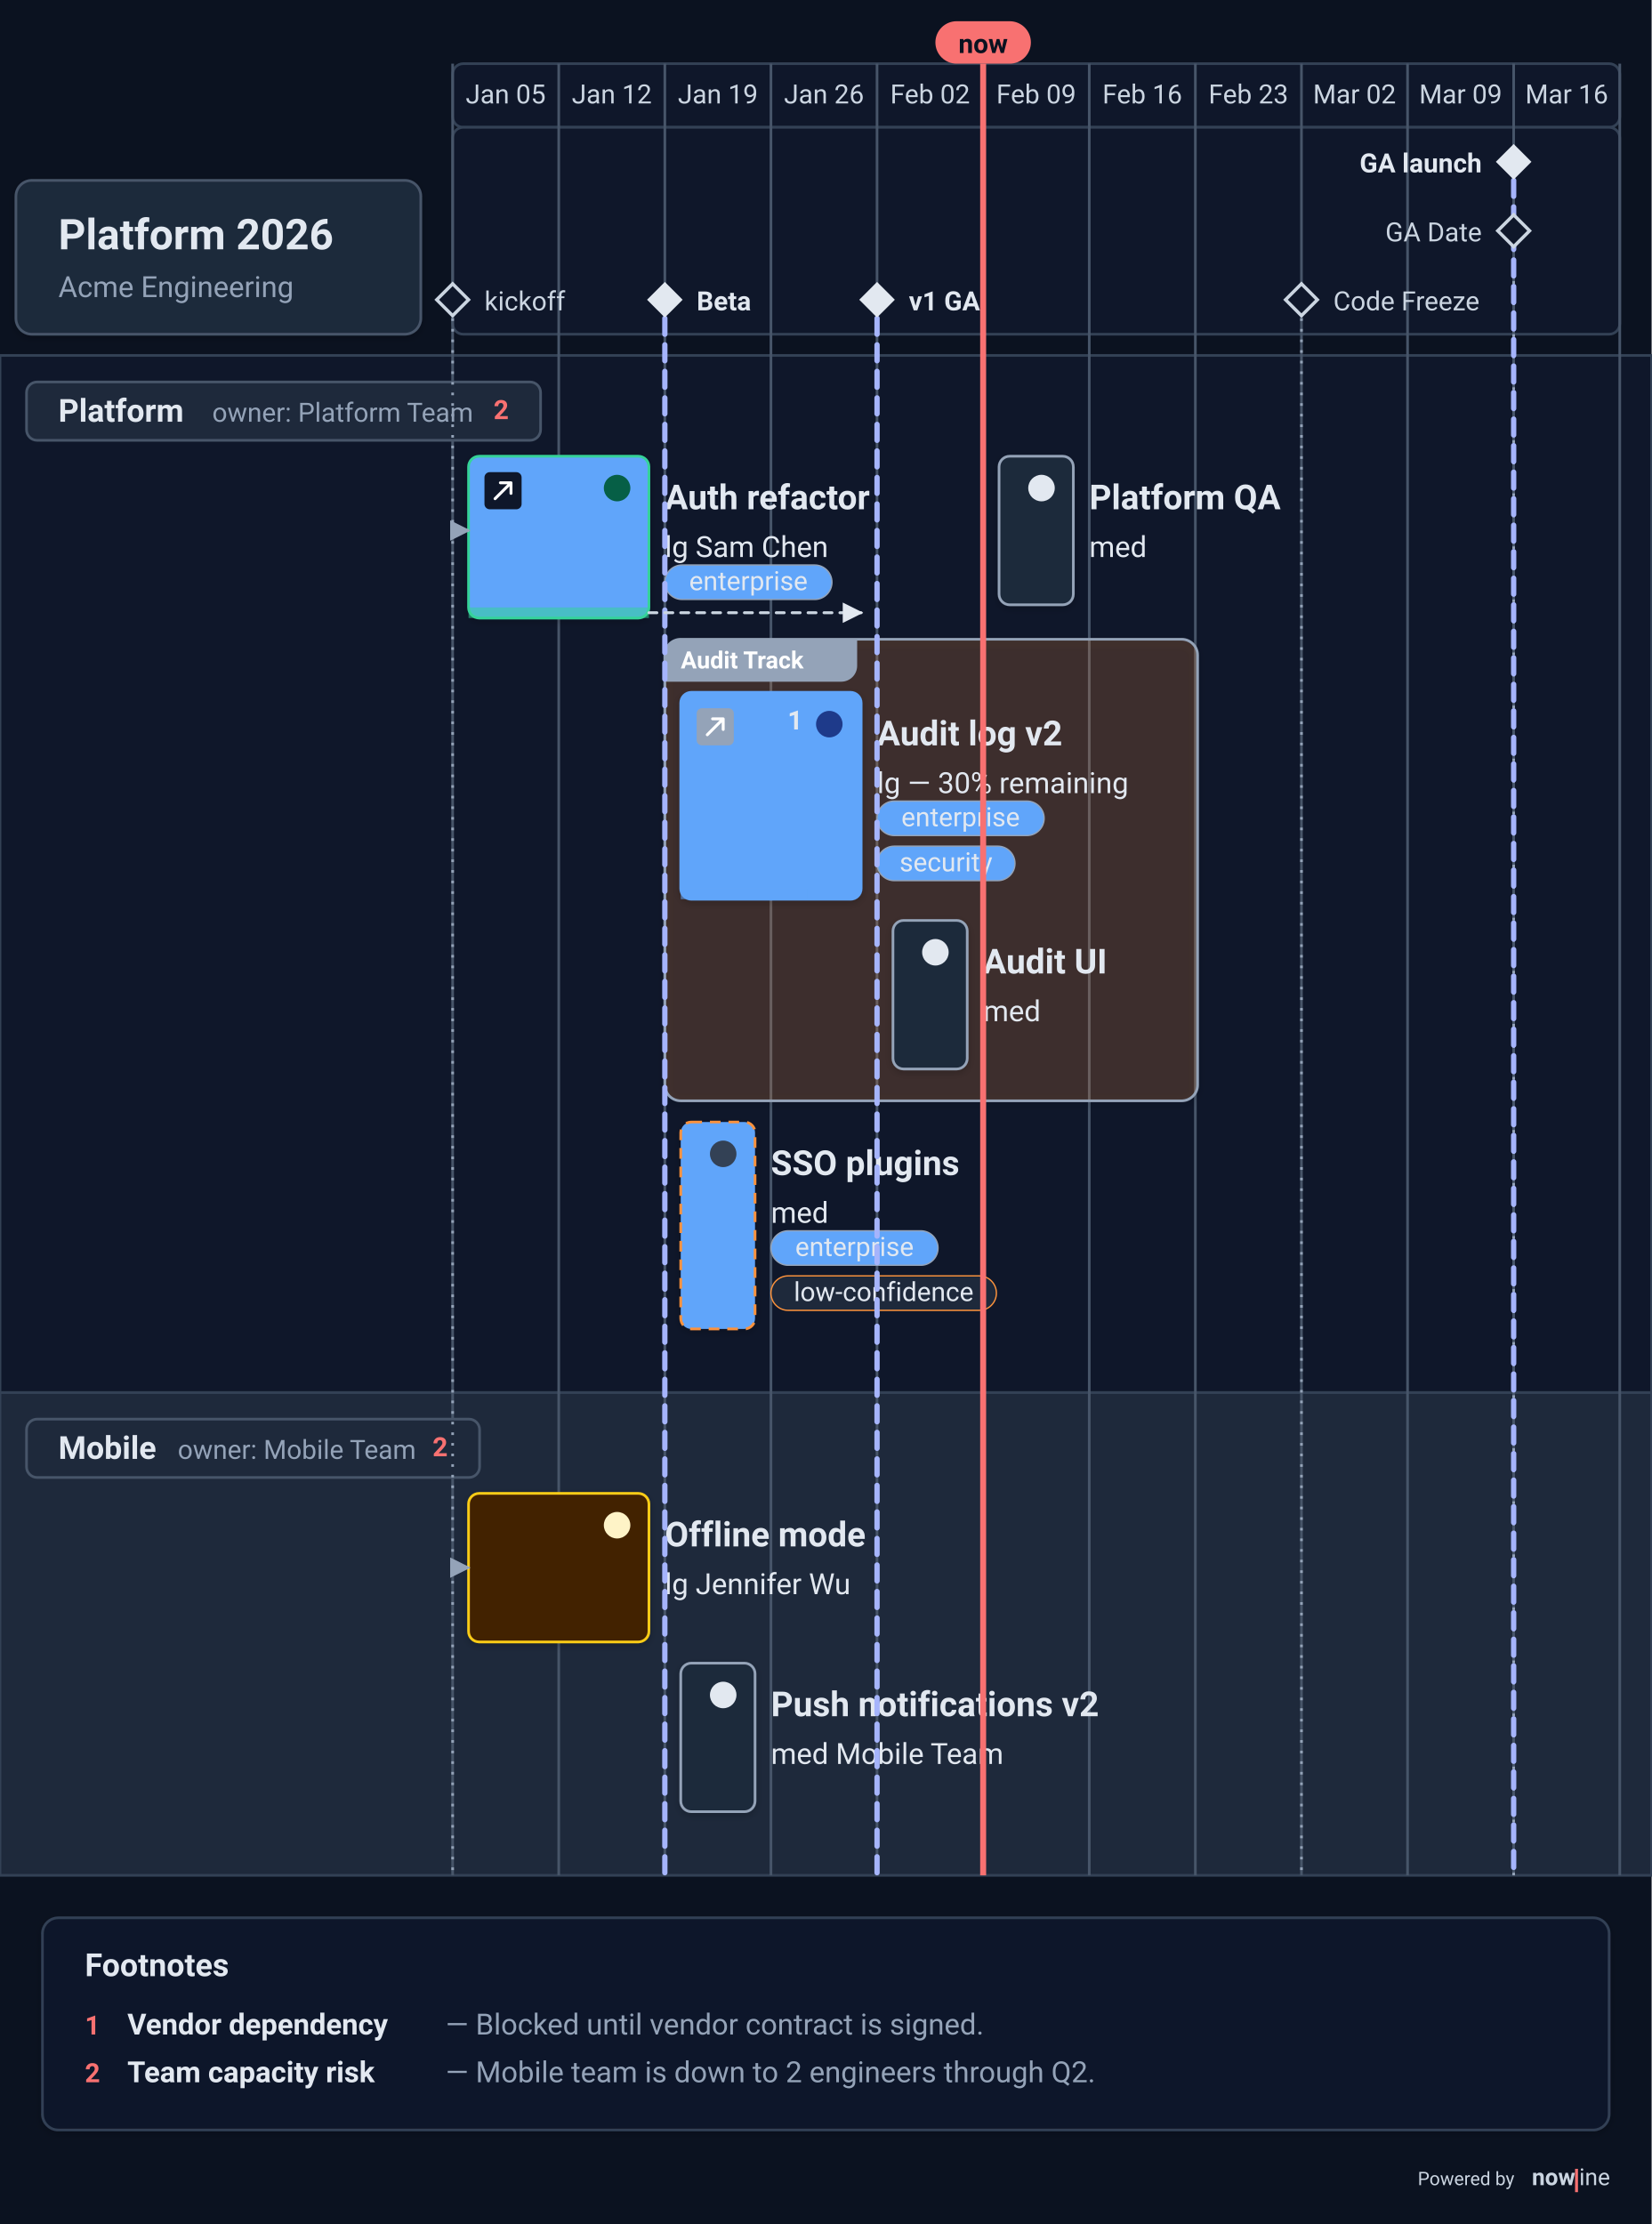
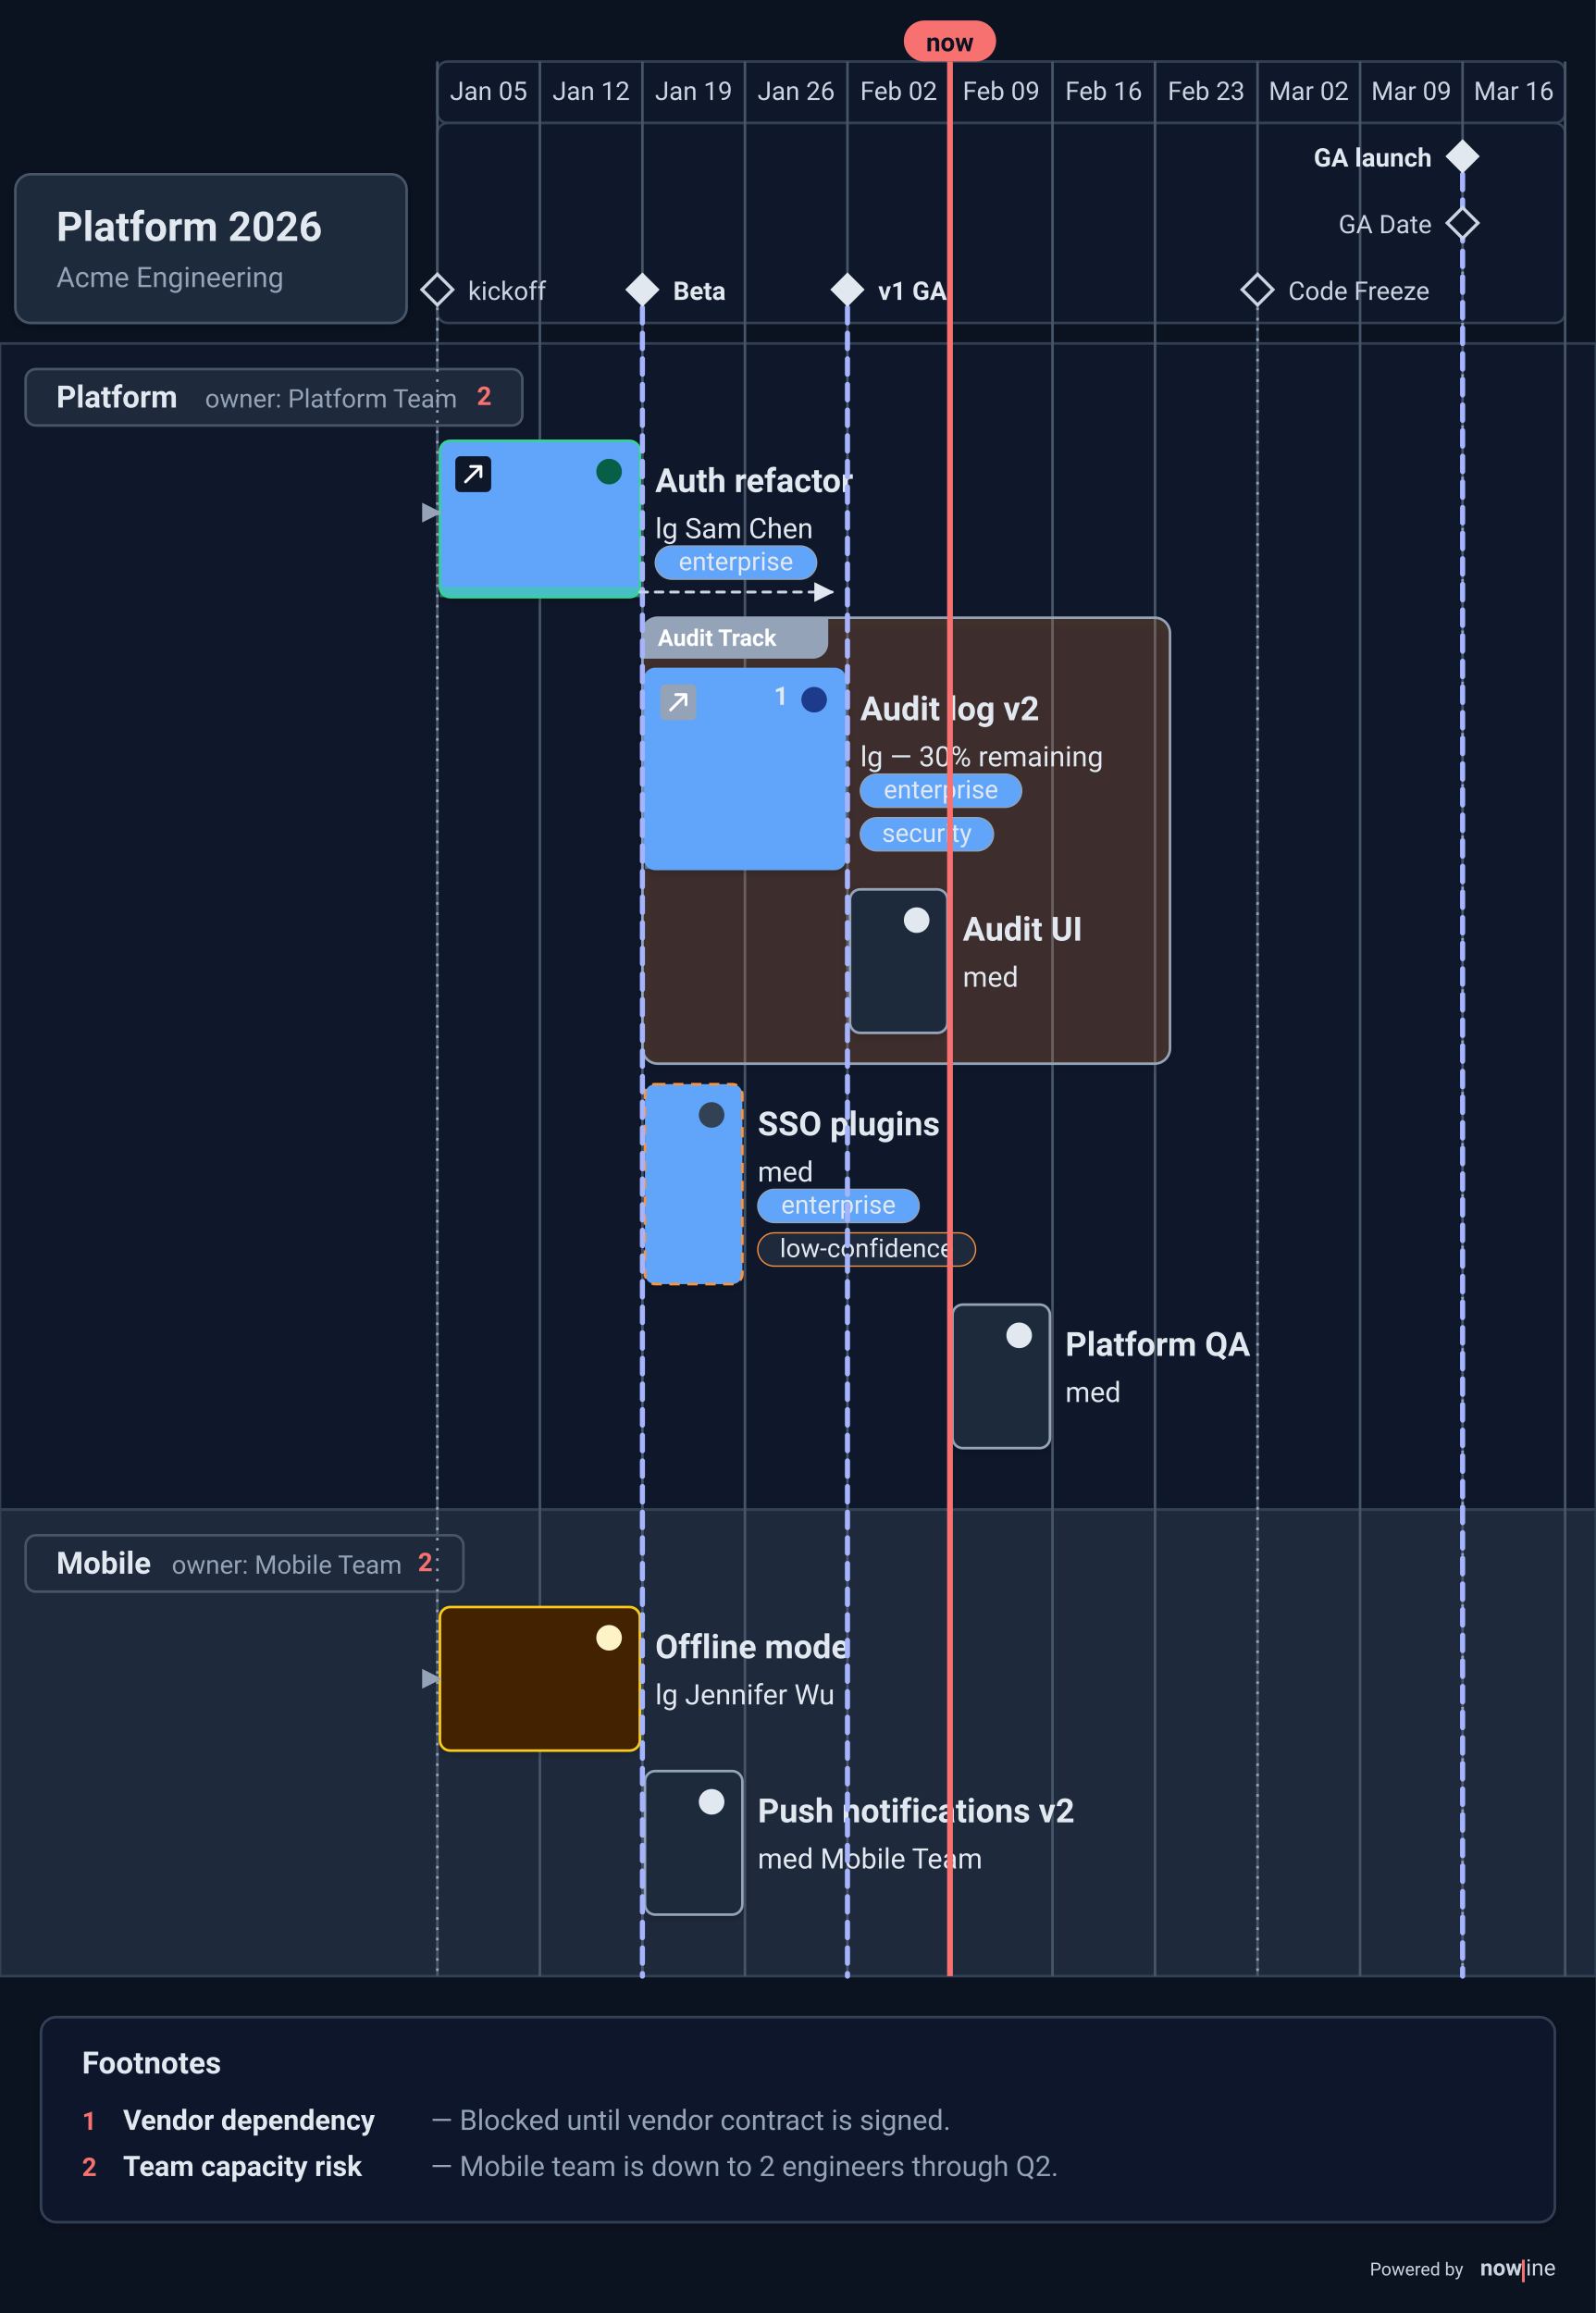
- <svg xmlns="http://www.w3.org/2000/svg" data-generator="nowline" data-theme="dark" height="838.44" viewBox="0 0 622.64 838.44" width="622.64">
+ <svg xmlns="http://www.w3.org/2000/svg" data-generator="nowline" data-theme="dark" height="902.44" viewBox="0 0 622.64 902.44" width="622.64">
  <defs>
    <filter height="200%" id="nl-0-root-shadow-subtle" width="200%" x="-50%" y="-50%">
      <feGaussianBlur in="SourceAlpha" stdDeviation="1.5" />
      <feOffset dx="0" dy="1" result="offsetblur" />
      <feComponentTransfer>
        <feFuncA type="linear" slope="0.2" />
      </feComponentTransfer>
      <feMerge>
        <feMergeNode />
        <feMergeNode in="SourceGraphic" />
      </feMerge>
    </filter>
    <filter height="200%" id="nl-0-root-shadow-soft" width="200%" x="-50%" y="-50%">
      <feGaussianBlur in="SourceAlpha" stdDeviation="5" />
      <feOffset dx="0" dy="3" result="offsetblur" />
      <feComponentTransfer>
        <feFuncA type="linear" slope="0.3" />
      </feComponentTransfer>
      <feMerge>
        <feMergeNode />
        <feMergeNode in="SourceGraphic" />
      </feMerge>
    </filter>
    <filter height="200%" id="nl-0-root-shadow-hard" width="200%" x="-50%" y="-50%">
      <feGaussianBlur in="SourceAlpha" stdDeviation="0" />
      <feOffset dx="2" dy="2" result="offsetblur" />
      <feComponentTransfer>
        <feFuncA type="linear" slope="0.45" />
      </feComponentTransfer>
      <feMerge>
        <feMergeNode />
        <feMergeNode in="SourceGraphic" />
      </feMerge>
    </filter>
    <marker id="nl-0-root-arrow" viewBox="0 0 10 10" refX="9" refY="5" markerWidth="7" markerHeight="7" orient="auto">
      <path d="M 0 0 L 10 5 L 0 10 z" fill="#94a3b8" />
    </marker>
    <marker id="nl-0-root-arrow-light" viewBox="0 0 10 10" refX="9" refY="5" markerWidth="7" markerHeight="7" orient="auto">
      <path d="M 0 0 L 10 5 L 0 10 z" fill="#64748b" />
    </marker>
    <marker id="nl-0-root-arrow-dark" viewBox="0 0 10 10" refX="9" refY="5" markerWidth="7" markerHeight="7" orient="auto">
      <path d="M 0 0 L 10 5 L 0 10 z" fill="#e2e8f0" />
    </marker>
  </defs>
-   <rect fill="#0b1220" height="838.44" width="622.64" x="0" y="0" />
+   <rect fill="#0b1220" height="902.44" width="622.64" x="0" y="0" />
  <g data-layer="timeline">
    <rect fill="#0f172a" height="24" rx="4" ry="4" stroke="#334155" stroke-width="1" width="440" x="170.64" y="24" />
    <rect fill="#0f172a" height="78" rx="4" ry="4" stroke="#334155" stroke-width="1" width="440" x="170.64" y="48" />
    <text fill="#cbd5e1" font-family="system-ui, -apple-system, &quot;Segoe UI&quot;, Roboto, sans-serif" font-size="10" text-anchor="middle" x="190.64" y="39">Jan 05</text>
    <text fill="#cbd5e1" font-family="system-ui, -apple-system, &quot;Segoe UI&quot;, Roboto, sans-serif" font-size="10" text-anchor="middle" x="230.64" y="39">Jan 12</text>
    <text fill="#cbd5e1" font-family="system-ui, -apple-system, &quot;Segoe UI&quot;, Roboto, sans-serif" font-size="10" text-anchor="middle" x="270.64" y="39">Jan 19</text>
    <text fill="#cbd5e1" font-family="system-ui, -apple-system, &quot;Segoe UI&quot;, Roboto, sans-serif" font-size="10" text-anchor="middle" x="310.64" y="39">Jan 26</text>
    <text fill="#cbd5e1" font-family="system-ui, -apple-system, &quot;Segoe UI&quot;, Roboto, sans-serif" font-size="10" text-anchor="middle" x="350.64" y="39">Feb 02</text>
    <text fill="#cbd5e1" font-family="system-ui, -apple-system, &quot;Segoe UI&quot;, Roboto, sans-serif" font-size="10" text-anchor="middle" x="390.64" y="39">Feb 09</text>
    <text fill="#cbd5e1" font-family="system-ui, -apple-system, &quot;Segoe UI&quot;, Roboto, sans-serif" font-size="10" text-anchor="middle" x="430.64" y="39">Feb 16</text>
    <text fill="#cbd5e1" font-family="system-ui, -apple-system, &quot;Segoe UI&quot;, Roboto, sans-serif" font-size="10" text-anchor="middle" x="470.64" y="39">Feb 23</text>
    <text fill="#cbd5e1" font-family="system-ui, -apple-system, &quot;Segoe UI&quot;, Roboto, sans-serif" font-size="10" text-anchor="middle" x="510.64" y="39">Mar 02</text>
    <text fill="#cbd5e1" font-family="system-ui, -apple-system, &quot;Segoe UI&quot;, Roboto, sans-serif" font-size="10" text-anchor="middle" x="550.64" y="39">Mar 09</text>
    <text fill="#cbd5e1" font-family="system-ui, -apple-system, &quot;Segoe UI&quot;, Roboto, sans-serif" font-size="10" text-anchor="middle" x="590.64" y="39">Mar 16</text>
  </g>
  <g data-id="platform" data-layer="swimlane-bg">
-     <rect fill="#0f172a" height="391" stroke="#334155" stroke-width="1" width="622.64" x="0" y="134" />
+     <rect fill="#0f172a" height="455" stroke="#334155" stroke-width="1" width="622.64" x="0" y="134" />
  </g>
  <g data-id="mobile" data-layer="swimlane-bg">
-     <rect fill="#1e293b" height="182" stroke="#334155" stroke-width="1" width="622.64" x="0" y="525" />
+     <rect fill="#1e293b" height="182" stroke="#334155" stroke-width="1" width="622.64" x="0" y="589" />
  </g>
  <g data-layer="grid">
-     <line stroke="#475569" stroke-width="1" x1="170.64" x2="170.64" y1="24" y2="707" />
-     <line stroke="#475569" stroke-width="1" x1="210.64" x2="210.64" y1="24" y2="707" />
-     <line stroke="#475569" stroke-width="1" x1="250.64" x2="250.64" y1="24" y2="707" />
-     <line stroke="#475569" stroke-width="1" x1="290.64" x2="290.64" y1="24" y2="707" />
-     <line stroke="#475569" stroke-width="1" x1="330.64" x2="330.64" y1="24" y2="707" />
-     <line stroke="#475569" stroke-width="1" x1="370.64" x2="370.64" y1="24" y2="707" />
-     <line stroke="#475569" stroke-width="1" x1="410.64" x2="410.64" y1="24" y2="707" />
-     <line stroke="#475569" stroke-width="1" x1="450.64" x2="450.64" y1="24" y2="707" />
-     <line stroke="#475569" stroke-width="1" x1="490.64" x2="490.64" y1="24" y2="707" />
-     <line stroke="#475569" stroke-width="1" x1="530.64" x2="530.64" y1="24" y2="707" />
-     <line stroke="#475569" stroke-width="1" x1="570.64" x2="570.64" y1="24" y2="707" />
-     <line stroke="#475569" stroke-width="1" x1="610.64" x2="610.64" y1="24" y2="707" />
+     <line stroke="#475569" stroke-width="1" x1="170.64" x2="170.64" y1="24" y2="771" />
+     <line stroke="#475569" stroke-width="1" x1="210.64" x2="210.64" y1="24" y2="771" />
+     <line stroke="#475569" stroke-width="1" x1="250.64" x2="250.64" y1="24" y2="771" />
+     <line stroke="#475569" stroke-width="1" x1="290.64" x2="290.64" y1="24" y2="771" />
+     <line stroke="#475569" stroke-width="1" x1="330.64" x2="330.64" y1="24" y2="771" />
+     <line stroke="#475569" stroke-width="1" x1="370.64" x2="370.64" y1="24" y2="771" />
+     <line stroke="#475569" stroke-width="1" x1="410.64" x2="410.64" y1="24" y2="771" />
+     <line stroke="#475569" stroke-width="1" x1="450.64" x2="450.64" y1="24" y2="771" />
+     <line stroke="#475569" stroke-width="1" x1="490.64" x2="490.64" y1="24" y2="771" />
+     <line stroke="#475569" stroke-width="1" x1="530.64" x2="530.64" y1="24" y2="771" />
+     <line stroke="#475569" stroke-width="1" x1="570.64" x2="570.64" y1="24" y2="771" />
+     <line stroke="#475569" stroke-width="1" x1="610.64" x2="610.64" y1="24" y2="771" />
  </g>
  <g data-id="platform" data-layer="swimlane">
    <rect fill="#1e293b" height="22" rx="4" ry="4" stroke="#475569" stroke-width="1" width="193.8" x="10" y="144" />
    <text fill="#e2e8f0" font-family="system-ui, -apple-system, &quot;Segoe UI&quot;, Roboto, sans-serif" font-size="12" font-weight="600" x="22" y="159">Platform</text>
    <text fill="#94a3b8" font-family="system-ui, -apple-system, &quot;Segoe UI&quot;, Roboto, sans-serif" font-size="10" x="80" y="159">owner: Platform Team</text>
    <text fill="#f87171" font-family="system-ui, -apple-system, &quot;Segoe UI&quot;, Roboto, sans-serif" font-size="10" font-weight="700" text-anchor="end" x="191.8" y="158">2</text>
    <g data-id="auth-refactor" data-layer="item">
-       <rect fill="#60a5fa" filter="url(#nl-0-root-shadow-subtle)" height="61" rx="4" ry="4" stroke="#34d399" stroke-width="1" width="68" x="176.64" y="172" />
-       <rect fill="#34d399" height="4" opacity="0.55" width="68" x="176.64" y="229" />
-       <circle cx="232.64" cy="184" fill="#065f46" r="5" />
-       <text fill="#e2e8f0" font-family="system-ui, -apple-system, &quot;Segoe UI&quot;, Roboto, sans-serif" font-size="13" font-weight="600" x="250.64" y="192">Auth refactor</text>
-       <text fill="#e2e8f0" font-family="system-ui, -apple-system, &quot;Segoe UI&quot;, Roboto, sans-serif" font-size="11" x="250.64" y="210">lg Sam Chen</text>
+       <rect fill="#60a5fa" filter="url(#nl-0-root-shadow-subtle)" height="61" rx="4" ry="4" stroke="#34d399" stroke-width="1" width="78" x="171.64" y="172" />
+       <rect fill="#34d399" height="4" opacity="0.55" width="78" x="171.64" y="229" />
+       <circle cx="237.64" cy="184" fill="#065f46" r="5" />
+       <text fill="#e2e8f0" font-family="system-ui, -apple-system, &quot;Segoe UI&quot;, Roboto, sans-serif" font-size="13" font-weight="600" x="255.64" y="192">Auth refactor</text>
+       <text fill="#e2e8f0" font-family="system-ui, -apple-system, &quot;Segoe UI&quot;, Roboto, sans-serif" font-size="11" x="255.64" y="210">lg Sam Chen</text>
      <a href="https://github.com/acme/auth/issues/123" rel="noopener" target="_blank">
-         <rect fill="#0f172a" height="14" rx="2" ry="2" width="14" x="182.64" y="178" />
-         <path d="M186.64 188 L192.64 182 M188.64 182 H192.64 V186" fill="none" stroke="#ffffff" stroke-linecap="round" stroke-linejoin="round" stroke-width="1.1" />
+         <rect fill="#0f172a" height="14" rx="2" ry="2" width="14" x="177.64" y="178" />
+         <path d="M181.64 188 L187.64 182 M183.64 182 H187.64 V186" fill="none" stroke="#ffffff" stroke-linecap="round" stroke-linejoin="round" stroke-width="1.1" />
      </a>
-       <rect fill="#60a5fa" height="13" rx="6.5" ry="6.5" stroke="#94a3b8" stroke-width="0.5" width="63" x="250.64" y="213" />
-       <text fill="#e2e8f0" font-family="system-ui, -apple-system, &quot;Segoe UI&quot;, Roboto, sans-serif" font-size="10" font-style="normal" font-weight="400" text-anchor="middle" x="282.14" y="222.5">enterprise</text>
+       <rect fill="#60a5fa" height="13" rx="6.5" ry="6.5" stroke="#94a3b8" stroke-width="0.5" width="63" x="255.64" y="213" />
+       <text fill="#e2e8f0" font-family="system-ui, -apple-system, &quot;Segoe UI&quot;, Roboto, sans-serif" font-size="10" font-style="normal" font-weight="400" text-anchor="middle" x="287.14" y="222.5">enterprise</text>
    </g>
    <g data-layer="parallel">
      <g data-id="audit-track" data-layer="group">
-         <rect fill="#fb923c" fill-opacity="0.18" filter="url(#nl-0-root-shadow-subtle)" height="174" rx="6" ry="6" stroke="#94a3b8" stroke-width="1" width="200.84" x="250.64" y="241" />
+         <rect fill="#fb923c" fill-opacity="0.18" filter="url(#nl-0-root-shadow-subtle)" height="174" rx="6" ry="6" stroke="#94a3b8" stroke-width="1" width="205.84" x="250.64" y="241" />
        <path d="M256.64 241H323.14V251A6 6 0 0 1 317.14 257H250.64V247A6 6 0 0 1 256.64 241Z" fill="#94a3b8" />
        <text fill="#ffffff" font-family="system-ui, -apple-system, &quot;Segoe UI&quot;, Roboto, sans-serif" font-size="9" font-weight="600" x="256.64" y="252">Audit Track</text>
        <g data-id="audit-log" data-layer="item">
-           <rect fill="#60a5fa" filter="url(#nl-0-root-shadow-subtle)" height="78" rx="4" ry="4" stroke="#60a5fa" stroke-width="1" width="68" x="256.64" y="261" />
-           <rect fill="#60a5fa" height="4" opacity="0.55" width="47.6" x="256.64" y="335" />
-           <circle cx="312.64" cy="273" fill="#1e3a8a" r="5" />
-           <text fill="#e2e8f0" font-family="system-ui, -apple-system, &quot;Segoe UI&quot;, Roboto, sans-serif" font-size="13" font-weight="600" x="330.64" y="281">Audit log v2</text>
-           <text fill="#e2e8f0" font-family="system-ui, -apple-system, &quot;Segoe UI&quot;, Roboto, sans-serif" font-size="11" x="330.64" y="299">lg — 30% remaining</text>
-           <text fill="#e2e8f0" font-family="system-ui, -apple-system, &quot;Segoe UI&quot;, Roboto, sans-serif" font-size="10" font-weight="700" text-anchor="end" x="302.64" y="275">1</text>
+           <rect fill="#60a5fa" filter="url(#nl-0-root-shadow-subtle)" height="78" rx="4" ry="4" stroke="#60a5fa" stroke-width="1" width="78" x="251.64" y="261" />
+           <rect fill="#60a5fa" height="4" opacity="0.55" width="54.6" x="251.64" y="335" />
+           <circle cx="317.64" cy="273" fill="#1e3a8a" r="5" />
+           <text fill="#e2e8f0" font-family="system-ui, -apple-system, &quot;Segoe UI&quot;, Roboto, sans-serif" font-size="13" font-weight="600" x="335.64" y="281">Audit log v2</text>
+           <text fill="#e2e8f0" font-family="system-ui, -apple-system, &quot;Segoe UI&quot;, Roboto, sans-serif" font-size="11" x="335.64" y="299">lg — 30% remaining</text>
+           <text fill="#e2e8f0" font-family="system-ui, -apple-system, &quot;Segoe UI&quot;, Roboto, sans-serif" font-size="10" font-weight="700" text-anchor="end" x="307.64" y="275">1</text>
          <a href="https://wiki.acme.com/audit" rel="noopener" target="_blank">
-             <rect fill="#94a3b8" height="14" rx="2" ry="2" width="14" x="262.64" y="267" />
-             <path d="M266.64 277 L272.64 271 M268.64 271 H272.64 V275" fill="none" stroke="#ffffff" stroke-linecap="round" stroke-linejoin="round" stroke-width="1.1" />
+             <rect fill="#94a3b8" height="14" rx="2" ry="2" width="14" x="257.64" y="267" />
+             <path d="M261.64 277 L267.64 271 M263.64 271 H267.64 V275" fill="none" stroke="#ffffff" stroke-linecap="round" stroke-linejoin="round" stroke-width="1.1" />
          </a>
-           <rect fill="#60a5fa" height="13" rx="6.5" ry="6.5" stroke="#94a3b8" stroke-width="0.5" width="63" x="330.64" y="302" />
-           <text fill="#e2e8f0" font-family="system-ui, -apple-system, &quot;Segoe UI&quot;, Roboto, sans-serif" font-size="10" font-style="normal" font-weight="400" text-anchor="middle" x="362.14" y="311.5">enterprise</text>
-           <rect fill="#60a5fa" height="13" rx="6.5" ry="6.5" stroke="#94a3b8" stroke-width="0.5" width="52" x="330.64" y="319" />
-           <text fill="#e2e8f0" font-family="system-ui, -apple-system, &quot;Segoe UI&quot;, Roboto, sans-serif" font-size="10" font-style="normal" font-weight="400" text-anchor="middle" x="356.64" y="328.5">security</text>
+           <rect fill="#60a5fa" height="13" rx="6.5" ry="6.5" stroke="#94a3b8" stroke-width="0.5" width="63" x="335.64" y="302" />
+           <text fill="#e2e8f0" font-family="system-ui, -apple-system, &quot;Segoe UI&quot;, Roboto, sans-serif" font-size="10" font-style="normal" font-weight="400" text-anchor="middle" x="367.14" y="311.5">enterprise</text>
+           <rect fill="#60a5fa" height="13" rx="6.5" ry="6.5" stroke="#94a3b8" stroke-width="0.5" width="52" x="335.64" y="319" />
+           <text fill="#e2e8f0" font-family="system-ui, -apple-system, &quot;Segoe UI&quot;, Roboto, sans-serif" font-size="10" font-style="normal" font-weight="400" text-anchor="middle" x="361.64" y="328.5">security</text>
        </g>
        <g data-id="audit-ui" data-layer="item">
-           <rect fill="#1e293b" filter="url(#nl-0-root-shadow-subtle)" height="56" rx="4" ry="4" stroke="#94a3b8" stroke-width="1" width="28" x="336.64" y="347" />
-           <circle cx="352.64" cy="359" fill="#e2e8f0" r="5" />
-           <text fill="#e2e8f0" font-family="system-ui, -apple-system, &quot;Segoe UI&quot;, Roboto, sans-serif" font-size="13" font-weight="600" x="370.64" y="367">Audit UI</text>
-           <text fill="#e2e8f0" font-family="system-ui, -apple-system, &quot;Segoe UI&quot;, Roboto, sans-serif" font-size="11" x="370.64" y="385">med</text>
+           <rect fill="#1e293b" filter="url(#nl-0-root-shadow-subtle)" height="56" rx="4" ry="4" stroke="#94a3b8" stroke-width="1" width="38" x="331.64" y="347" />
+           <circle cx="357.64" cy="359" fill="#e2e8f0" r="5" />
+           <text fill="#e2e8f0" font-family="system-ui, -apple-system, &quot;Segoe UI&quot;, Roboto, sans-serif" font-size="13" font-weight="600" x="375.64" y="367">Audit UI</text>
+           <text fill="#e2e8f0" font-family="system-ui, -apple-system, &quot;Segoe UI&quot;, Roboto, sans-serif" font-size="11" x="375.64" y="385">med</text>
        </g>
      </g>
      <g data-id="sso" data-layer="item">
-         <rect fill="#60a5fa" filter="url(#nl-0-root-shadow-subtle)" height="78" rx="4" ry="4" stroke="#fb923c" stroke-dasharray="4 3" stroke-width="1" width="28" x="256.64" y="423" />
-         <circle cx="272.64" cy="435" fill="#334155" r="5" />
-         <text fill="#e2e8f0" font-family="system-ui, -apple-system, &quot;Segoe UI&quot;, Roboto, sans-serif" font-size="13" font-weight="600" x="290.64" y="443">SSO plugins</text>
-         <text fill="#e2e8f0" font-family="system-ui, -apple-system, &quot;Segoe UI&quot;, Roboto, sans-serif" font-size="11" x="290.64" y="461">med</text>
-         <rect fill="#60a5fa" height="13" rx="6.5" ry="6.5" stroke="#94a3b8" stroke-width="0.5" width="63" x="290.64" y="464" />
-         <text fill="#e2e8f0" font-family="system-ui, -apple-system, &quot;Segoe UI&quot;, Roboto, sans-serif" font-size="10" font-style="normal" font-weight="400" text-anchor="middle" x="322.14" y="473.5">enterprise</text>
-         <rect fill="#1e293b" height="13" rx="6.5" ry="6.5" stroke="#fb923c" stroke-width="0.5" width="85" x="290.64" y="481" />
-         <text fill="#e2e8f0" font-family="system-ui, -apple-system, &quot;Segoe UI&quot;, Roboto, sans-serif" font-size="10" font-style="normal" font-weight="400" text-anchor="middle" x="333.14" y="490.5">low-confidence</text>
+         <rect fill="#60a5fa" filter="url(#nl-0-root-shadow-subtle)" height="78" rx="4" ry="4" stroke="#fb923c" stroke-dasharray="4 3" stroke-width="1" width="38" x="251.64" y="423" />
+         <circle cx="277.64" cy="435" fill="#334155" r="5" />
+         <text fill="#e2e8f0" font-family="system-ui, -apple-system, &quot;Segoe UI&quot;, Roboto, sans-serif" font-size="13" font-weight="600" x="295.64" y="443">SSO plugins</text>
+         <text fill="#e2e8f0" font-family="system-ui, -apple-system, &quot;Segoe UI&quot;, Roboto, sans-serif" font-size="11" x="295.64" y="461">med</text>
+         <rect fill="#60a5fa" height="13" rx="6.5" ry="6.5" stroke="#94a3b8" stroke-width="0.5" width="63" x="295.64" y="464" />
+         <text fill="#e2e8f0" font-family="system-ui, -apple-system, &quot;Segoe UI&quot;, Roboto, sans-serif" font-size="10" font-style="normal" font-weight="400" text-anchor="middle" x="327.14" y="473.5">enterprise</text>
+         <rect fill="#1e293b" height="13" rx="6.5" ry="6.5" stroke="#fb923c" stroke-width="0.5" width="85" x="295.64" y="481" />
+         <text fill="#e2e8f0" font-family="system-ui, -apple-system, &quot;Segoe UI&quot;, Roboto, sans-serif" font-size="10" font-style="normal" font-weight="400" text-anchor="middle" x="338.14" y="490.5">low-confidence</text>
      </g>
    </g>
    <g data-id="platform-qa" data-layer="item">
-       <rect fill="#1e293b" filter="url(#nl-0-root-shadow-subtle)" height="56" rx="4" ry="4" stroke="#94a3b8" stroke-width="1" width="28" x="376.64" y="172" />
-       <circle cx="392.64" cy="184" fill="#e2e8f0" r="5" />
-       <text fill="#e2e8f0" font-family="system-ui, -apple-system, &quot;Segoe UI&quot;, Roboto, sans-serif" font-size="13" font-weight="600" x="410.64" y="192">Platform QA</text>
-       <text fill="#e2e8f0" font-family="system-ui, -apple-system, &quot;Segoe UI&quot;, Roboto, sans-serif" font-size="11" x="410.64" y="210">med</text>
+       <rect fill="#1e293b" filter="url(#nl-0-root-shadow-subtle)" height="56" rx="4" ry="4" stroke="#94a3b8" stroke-width="1" width="38" x="371.64" y="509" />
+       <circle cx="397.64" cy="521" fill="#e2e8f0" r="5" />
+       <text fill="#e2e8f0" font-family="system-ui, -apple-system, &quot;Segoe UI&quot;, Roboto, sans-serif" font-size="13" font-weight="600" x="415.64" y="529">Platform QA</text>
+       <text fill="#e2e8f0" font-family="system-ui, -apple-system, &quot;Segoe UI&quot;, Roboto, sans-serif" font-size="11" x="415.64" y="547">med</text>
    </g>
  </g>
  <g data-id="mobile" data-layer="swimlane">
-     <rect fill="#1e293b" height="22" rx="4" ry="4" stroke="#475569" stroke-width="1" width="170.8" x="10" y="535" />
-     <text fill="#e2e8f0" font-family="system-ui, -apple-system, &quot;Segoe UI&quot;, Roboto, sans-serif" font-size="12" font-weight="600" x="22" y="550">Mobile</text>
-     <text fill="#94a3b8" font-family="system-ui, -apple-system, &quot;Segoe UI&quot;, Roboto, sans-serif" font-size="10" x="67" y="550">owner: Mobile Team</text>
-     <text fill="#f87171" font-family="system-ui, -apple-system, &quot;Segoe UI&quot;, Roboto, sans-serif" font-size="10" font-weight="700" text-anchor="end" x="168.8" y="549">2</text>
+     <rect fill="#1e293b" height="22" rx="4" ry="4" stroke="#475569" stroke-width="1" width="170.8" x="10" y="599" />
+     <text fill="#e2e8f0" font-family="system-ui, -apple-system, &quot;Segoe UI&quot;, Roboto, sans-serif" font-size="12" font-weight="600" x="22" y="614">Mobile</text>
+     <text fill="#94a3b8" font-family="system-ui, -apple-system, &quot;Segoe UI&quot;, Roboto, sans-serif" font-size="10" x="67" y="614">owner: Mobile Team</text>
+     <text fill="#f87171" font-family="system-ui, -apple-system, &quot;Segoe UI&quot;, Roboto, sans-serif" font-size="10" font-weight="700" text-anchor="end" x="168.8" y="613">2</text>
    <g data-id="offline" data-layer="item">
-       <rect fill="#422006" filter="url(#nl-0-root-shadow-subtle)" height="56" rx="4" ry="4" stroke="#facc15" stroke-width="1" width="68" x="176.64" y="563" />
-       <circle cx="232.64" cy="575" fill="#fef3c7" r="5" />
-       <text fill="#e2e8f0" font-family="system-ui, -apple-system, &quot;Segoe UI&quot;, Roboto, sans-serif" font-size="13" font-weight="600" x="250.64" y="583">Offline mode</text>
-       <text fill="#e2e8f0" font-family="system-ui, -apple-system, &quot;Segoe UI&quot;, Roboto, sans-serif" font-size="11" x="250.64" y="601">lg Jennifer Wu</text>
+       <rect fill="#422006" filter="url(#nl-0-root-shadow-subtle)" height="56" rx="4" ry="4" stroke="#facc15" stroke-width="1" width="78" x="171.64" y="627" />
+       <circle cx="237.64" cy="639" fill="#fef3c7" r="5" />
+       <text fill="#e2e8f0" font-family="system-ui, -apple-system, &quot;Segoe UI&quot;, Roboto, sans-serif" font-size="13" font-weight="600" x="255.64" y="647">Offline mode</text>
+       <text fill="#e2e8f0" font-family="system-ui, -apple-system, &quot;Segoe UI&quot;, Roboto, sans-serif" font-size="11" x="255.64" y="665">lg Jennifer Wu</text>
    </g>
    <g data-id="push-v2" data-layer="item">
-       <rect fill="#1e293b" filter="url(#nl-0-root-shadow-subtle)" height="56" rx="4" ry="4" stroke="#94a3b8" stroke-width="1" width="28" x="256.64" y="627" />
-       <circle cx="272.64" cy="639" fill="#e2e8f0" r="5" />
-       <text fill="#e2e8f0" font-family="system-ui, -apple-system, &quot;Segoe UI&quot;, Roboto, sans-serif" font-size="13" font-weight="600" x="290.64" y="647">Push notifications v2</text>
-       <text fill="#e2e8f0" font-family="system-ui, -apple-system, &quot;Segoe UI&quot;, Roboto, sans-serif" font-size="11" x="290.64" y="665">med Mobile Team</text>
-     </g>
-   </g>
-   <path d="M170.64 200 L176.64 200" fill="none" marker-end="url(#nl-0-root-arrow)" stroke="#cbd5e1" stroke-linejoin="round" stroke-width="1.1" />
-   <path d="M170.64 591 L176.64 591" fill="none" marker-end="url(#nl-0-root-arrow)" stroke="#cbd5e1" stroke-linejoin="round" stroke-width="1.1" />
-   <line stroke="#94a3b8" stroke-dasharray="1 3" stroke-width="1" x1="170.64" x2="170.64" y1="120" y2="707" />
-   <line stroke="#94a3b8" stroke-dasharray="1 3" stroke-width="1" x1="490.64" x2="490.64" y1="120" y2="707" />
-   <line stroke="#94a3b8" stroke-dasharray="1 3" stroke-width="1" x1="570.64" x2="570.64" y1="94" y2="707" />
-   <line stroke="#a5b4fc" stroke-dasharray="6 4" stroke-linecap="round" stroke-width="2" x1="250.64" x2="250.64" y1="120" y2="707" />
-   <line stroke="#a5b4fc" stroke-dasharray="6 4" stroke-linecap="round" stroke-width="2" x1="330.64" x2="330.64" y1="120" y2="707" />
-   <path d="M244.64 231 H324.64" fill="none" marker-end="url(#nl-0-root-arrow-dark)" stroke="#cbd5e1" stroke-dasharray="3 3" stroke-linecap="round" stroke-width="1.1" />
-   <line stroke="#a5b4fc" stroke-dasharray="6 4" stroke-linecap="round" stroke-width="2" x1="570.64" x2="570.64" y1="68" y2="707" />
+       <rect fill="#1e293b" filter="url(#nl-0-root-shadow-subtle)" height="56" rx="4" ry="4" stroke="#94a3b8" stroke-width="1" width="38" x="251.64" y="691" />
+       <circle cx="277.64" cy="703" fill="#e2e8f0" r="5" />
+       <text fill="#e2e8f0" font-family="system-ui, -apple-system, &quot;Segoe UI&quot;, Roboto, sans-serif" font-size="13" font-weight="600" x="295.64" y="711">Push notifications v2</text>
+       <text fill="#e2e8f0" font-family="system-ui, -apple-system, &quot;Segoe UI&quot;, Roboto, sans-serif" font-size="11" x="295.64" y="729">med Mobile Team</text>
+     </g>
+   </g>
+   <path d="M170.64 200 L171.64 200" fill="none" marker-end="url(#nl-0-root-arrow)" stroke="#cbd5e1" stroke-linejoin="round" stroke-width="1.1" />
+   <path d="M170.64 655 L171.64 655" fill="none" marker-end="url(#nl-0-root-arrow)" stroke="#cbd5e1" stroke-linejoin="round" stroke-width="1.1" />
+   <line stroke="#94a3b8" stroke-dasharray="1 3" stroke-width="1" x1="170.64" x2="170.64" y1="120" y2="771" />
+   <line stroke="#94a3b8" stroke-dasharray="1 3" stroke-width="1" x1="490.64" x2="490.64" y1="120" y2="771" />
+   <line stroke="#94a3b8" stroke-dasharray="1 3" stroke-width="1" x1="570.64" x2="570.64" y1="94" y2="771" />
+   <line stroke="#a5b4fc" stroke-dasharray="6 4" stroke-linecap="round" stroke-width="2" x1="250.64" x2="250.64" y1="120" y2="771" />
+   <line stroke="#a5b4fc" stroke-dasharray="6 4" stroke-linecap="round" stroke-width="2" x1="330.64" x2="330.64" y1="120" y2="771" />
+   <path d="M249.64 231 H324.64" fill="none" marker-end="url(#nl-0-root-arrow-dark)" stroke="#cbd5e1" stroke-dasharray="3 3" stroke-linecap="round" stroke-width="1.1" />
+   <line stroke="#a5b4fc" stroke-dasharray="6 4" stroke-linecap="round" stroke-width="2" x1="570.64" x2="570.64" y1="68" y2="771" />
  <g data-id="kickoff" data-layer="anchor">
    <path d="M170.64 107 L176.64 113 L170.64 119 L164.64 113 Z" fill="#0f172a" stroke="#cbd5e1" stroke-width="1.25" />
    <text fill="#cbd5e1" font-family="system-ui, -apple-system, &quot;Segoe UI&quot;, Roboto, sans-serif" font-size="10" x="182.64" y="117">kickoff</text>
  </g>
  <g data-id="code-freeze" data-layer="anchor">
    <path d="M490.64 107 L496.64 113 L490.64 119 L484.64 113 Z" fill="#0f172a" stroke="#cbd5e1" stroke-width="1.25" />
    <text fill="#cbd5e1" font-family="system-ui, -apple-system, &quot;Segoe UI&quot;, Roboto, sans-serif" font-size="10" x="502.64" y="117">Code Freeze</text>
  </g>
  <g data-id="ga-date" data-layer="anchor">
    <path d="M570.64 81 L576.64 87 L570.64 93 L564.64 87 Z" fill="#0f172a" stroke="#cbd5e1" stroke-width="1.25" />
    <text fill="#cbd5e1" font-family="system-ui, -apple-system, &quot;Segoe UI&quot;, Roboto, sans-serif" font-size="10" text-anchor="end" x="558.64" y="91">GA Date</text>
  </g>
  <g data-id="beta" data-layer="milestone">
    <path d="M250.64 107 L256.64 113 L250.64 119 L244.64 113 Z" fill="#e2e8f0" stroke="#e2e8f0" stroke-width="1" />
    <text fill="#e2e8f0" font-family="system-ui, -apple-system, &quot;Segoe UI&quot;, Roboto, sans-serif" font-size="10" font-weight="600" x="262.64" y="117">Beta</text>
  </g>
  <g data-id="v1-ga" data-layer="milestone">
    <path d="M330.64 107 L336.64 113 L330.64 119 L324.64 113 Z" fill="#e2e8f0" stroke="#e2e8f0" stroke-width="1" />
    <text fill="#e2e8f0" font-family="system-ui, -apple-system, &quot;Segoe UI&quot;, Roboto, sans-serif" font-size="10" font-weight="600" x="342.64" y="117">v1 GA</text>
  </g>
  <g data-id="ga-launch" data-layer="milestone">
    <path d="M570.64 55 L576.64 61 L570.64 67 L564.64 61 Z" fill="#e2e8f0" stroke="#e2e8f0" stroke-width="1" />
    <text fill="#e2e8f0" font-family="system-ui, -apple-system, &quot;Segoe UI&quot;, Roboto, sans-serif" font-size="10" font-weight="600" text-anchor="end" x="558.64" y="65">GA launch</text>
  </g>
  <g data-layer="nowline">
-     <line stroke="#f87171" stroke-width="2.25" x1="370.64" x2="370.64" y1="24" y2="707" />
+     <line stroke="#f87171" stroke-width="2.25" x1="370.64" x2="370.64" y1="24" y2="771" />
    <rect fill="#f87171" height="16" rx="8" ry="8" width="36" x="352.64" y="8" />
    <text fill="#0b1220" font-family="system-ui, -apple-system, &quot;Segoe UI&quot;, Roboto, sans-serif" font-size="10" font-weight="700" text-anchor="middle" x="370.64" y="20">now</text>
  </g>
  <g data-layer="footnotes">
-     <rect fill="#0f172a" filter="url(#nl-0-root-shadow-subtle)" height="80" rx="6" ry="6" stroke="#334155" stroke-width="1" width="590.64" x="16" y="723" />
-     <text fill="#e2e8f0" font-family="system-ui, -apple-system, &quot;Segoe UI&quot;, Roboto, sans-serif" font-size="12" font-weight="700" x="32" y="745">Footnotes</text>
-     <text fill="#f87171" font-family="system-ui, -apple-system, &quot;Segoe UI&quot;, Roboto, sans-serif" font-size="10" font-weight="700" x="32" y="767">1</text>
-     <text fill="#e2e8f0" font-family="system-ui, -apple-system, &quot;Segoe UI&quot;, Roboto, sans-serif" font-size="11" font-weight="600" x="48" y="767">Vendor dependency</text>
-     <text fill="#94a3b8" font-family="system-ui, -apple-system, &quot;Segoe UI&quot;, Roboto, sans-serif" font-size="11" x="168" y="767">— Blocked until vendor contract is signed.</text>
-     <text fill="#f87171" font-family="system-ui, -apple-system, &quot;Segoe UI&quot;, Roboto, sans-serif" font-size="10" font-weight="700" x="32" y="785">2</text>
-     <text fill="#e2e8f0" font-family="system-ui, -apple-system, &quot;Segoe UI&quot;, Roboto, sans-serif" font-size="11" font-weight="600" x="48" y="785">Team capacity risk</text>
-     <text fill="#94a3b8" font-family="system-ui, -apple-system, &quot;Segoe UI&quot;, Roboto, sans-serif" font-size="11" x="168" y="785">— Mobile team is down to 2 engineers through Q2.</text>
+     <rect fill="#0f172a" filter="url(#nl-0-root-shadow-subtle)" height="80" rx="6" ry="6" stroke="#334155" stroke-width="1" width="590.64" x="16" y="787" />
+     <text fill="#e2e8f0" font-family="system-ui, -apple-system, &quot;Segoe UI&quot;, Roboto, sans-serif" font-size="12" font-weight="700" x="32" y="809">Footnotes</text>
+     <text fill="#f87171" font-family="system-ui, -apple-system, &quot;Segoe UI&quot;, Roboto, sans-serif" font-size="10" font-weight="700" x="32" y="831">1</text>
+     <text fill="#e2e8f0" font-family="system-ui, -apple-system, &quot;Segoe UI&quot;, Roboto, sans-serif" font-size="11" font-weight="600" x="48" y="831">Vendor dependency</text>
+     <text fill="#94a3b8" font-family="system-ui, -apple-system, &quot;Segoe UI&quot;, Roboto, sans-serif" font-size="11" x="168" y="831">— Blocked until vendor contract is signed.</text>
+     <text fill="#f87171" font-family="system-ui, -apple-system, &quot;Segoe UI&quot;, Roboto, sans-serif" font-size="10" font-weight="700" x="32" y="849">2</text>
+     <text fill="#e2e8f0" font-family="system-ui, -apple-system, &quot;Segoe UI&quot;, Roboto, sans-serif" font-size="11" font-weight="600" x="48" y="849">Team capacity risk</text>
+     <text fill="#94a3b8" font-family="system-ui, -apple-system, &quot;Segoe UI&quot;, Roboto, sans-serif" font-size="11" x="168" y="849">— Mobile team is down to 2 engineers through Q2.</text>
  </g>
  <g data-id="nl-0-root-header" data-layer="header">
    <rect fill="#1e293b" filter="url(#nl-0-root-shadow-subtle)" height="58" rx="6" ry="6" stroke="#475569" stroke-width="1" width="152.64" x="6" y="68" />
    <text fill="#e2e8f0" font-family="system-ui, -apple-system, &quot;Segoe UI&quot;, Roboto, sans-serif" font-size="16" font-weight="600" x="22" y="94">Platform 2026</text>
    <text fill="#94a3b8" font-family="system-ui, -apple-system, &quot;Segoe UI&quot;, Roboto, sans-serif" font-size="11" x="22" y="112">Acme Engineering</text>
  </g>
  <a aria-label="Powered by nowline" href="https://nowline.io" rel="noopener" target="_blank">
    <g data-layer="attribution">
-       <g transform="translate(534.48 815) scale(0.22)">
+       <g transform="translate(534.48 879) scale(0.22)">
        <text fill="#cbd5e1" font-family="system-ui, -apple-system, &quot;Segoe UI&quot;, Roboto, sans-serif" font-size="32" font-weight="400" x="0" y="40">Powered by</text>
        <text fill="#cbd5e1" font-family="system-ui, -apple-system, &quot;Segoe UI&quot;, Roboto, sans-serif" font-size="40" font-weight="700" x="195.6" y="40">now</text>
        <rect fill="#f87171" height="40" width="5" x="269.6" y="12" />
        <text fill="#cbd5e1" font-family="system-ui, -apple-system, &quot;Segoe UI&quot;, Roboto, sans-serif" font-size="40" font-weight="400" x="276.6" y="40">ine</text>
      </g>
    </g>
  </a>
</svg>
